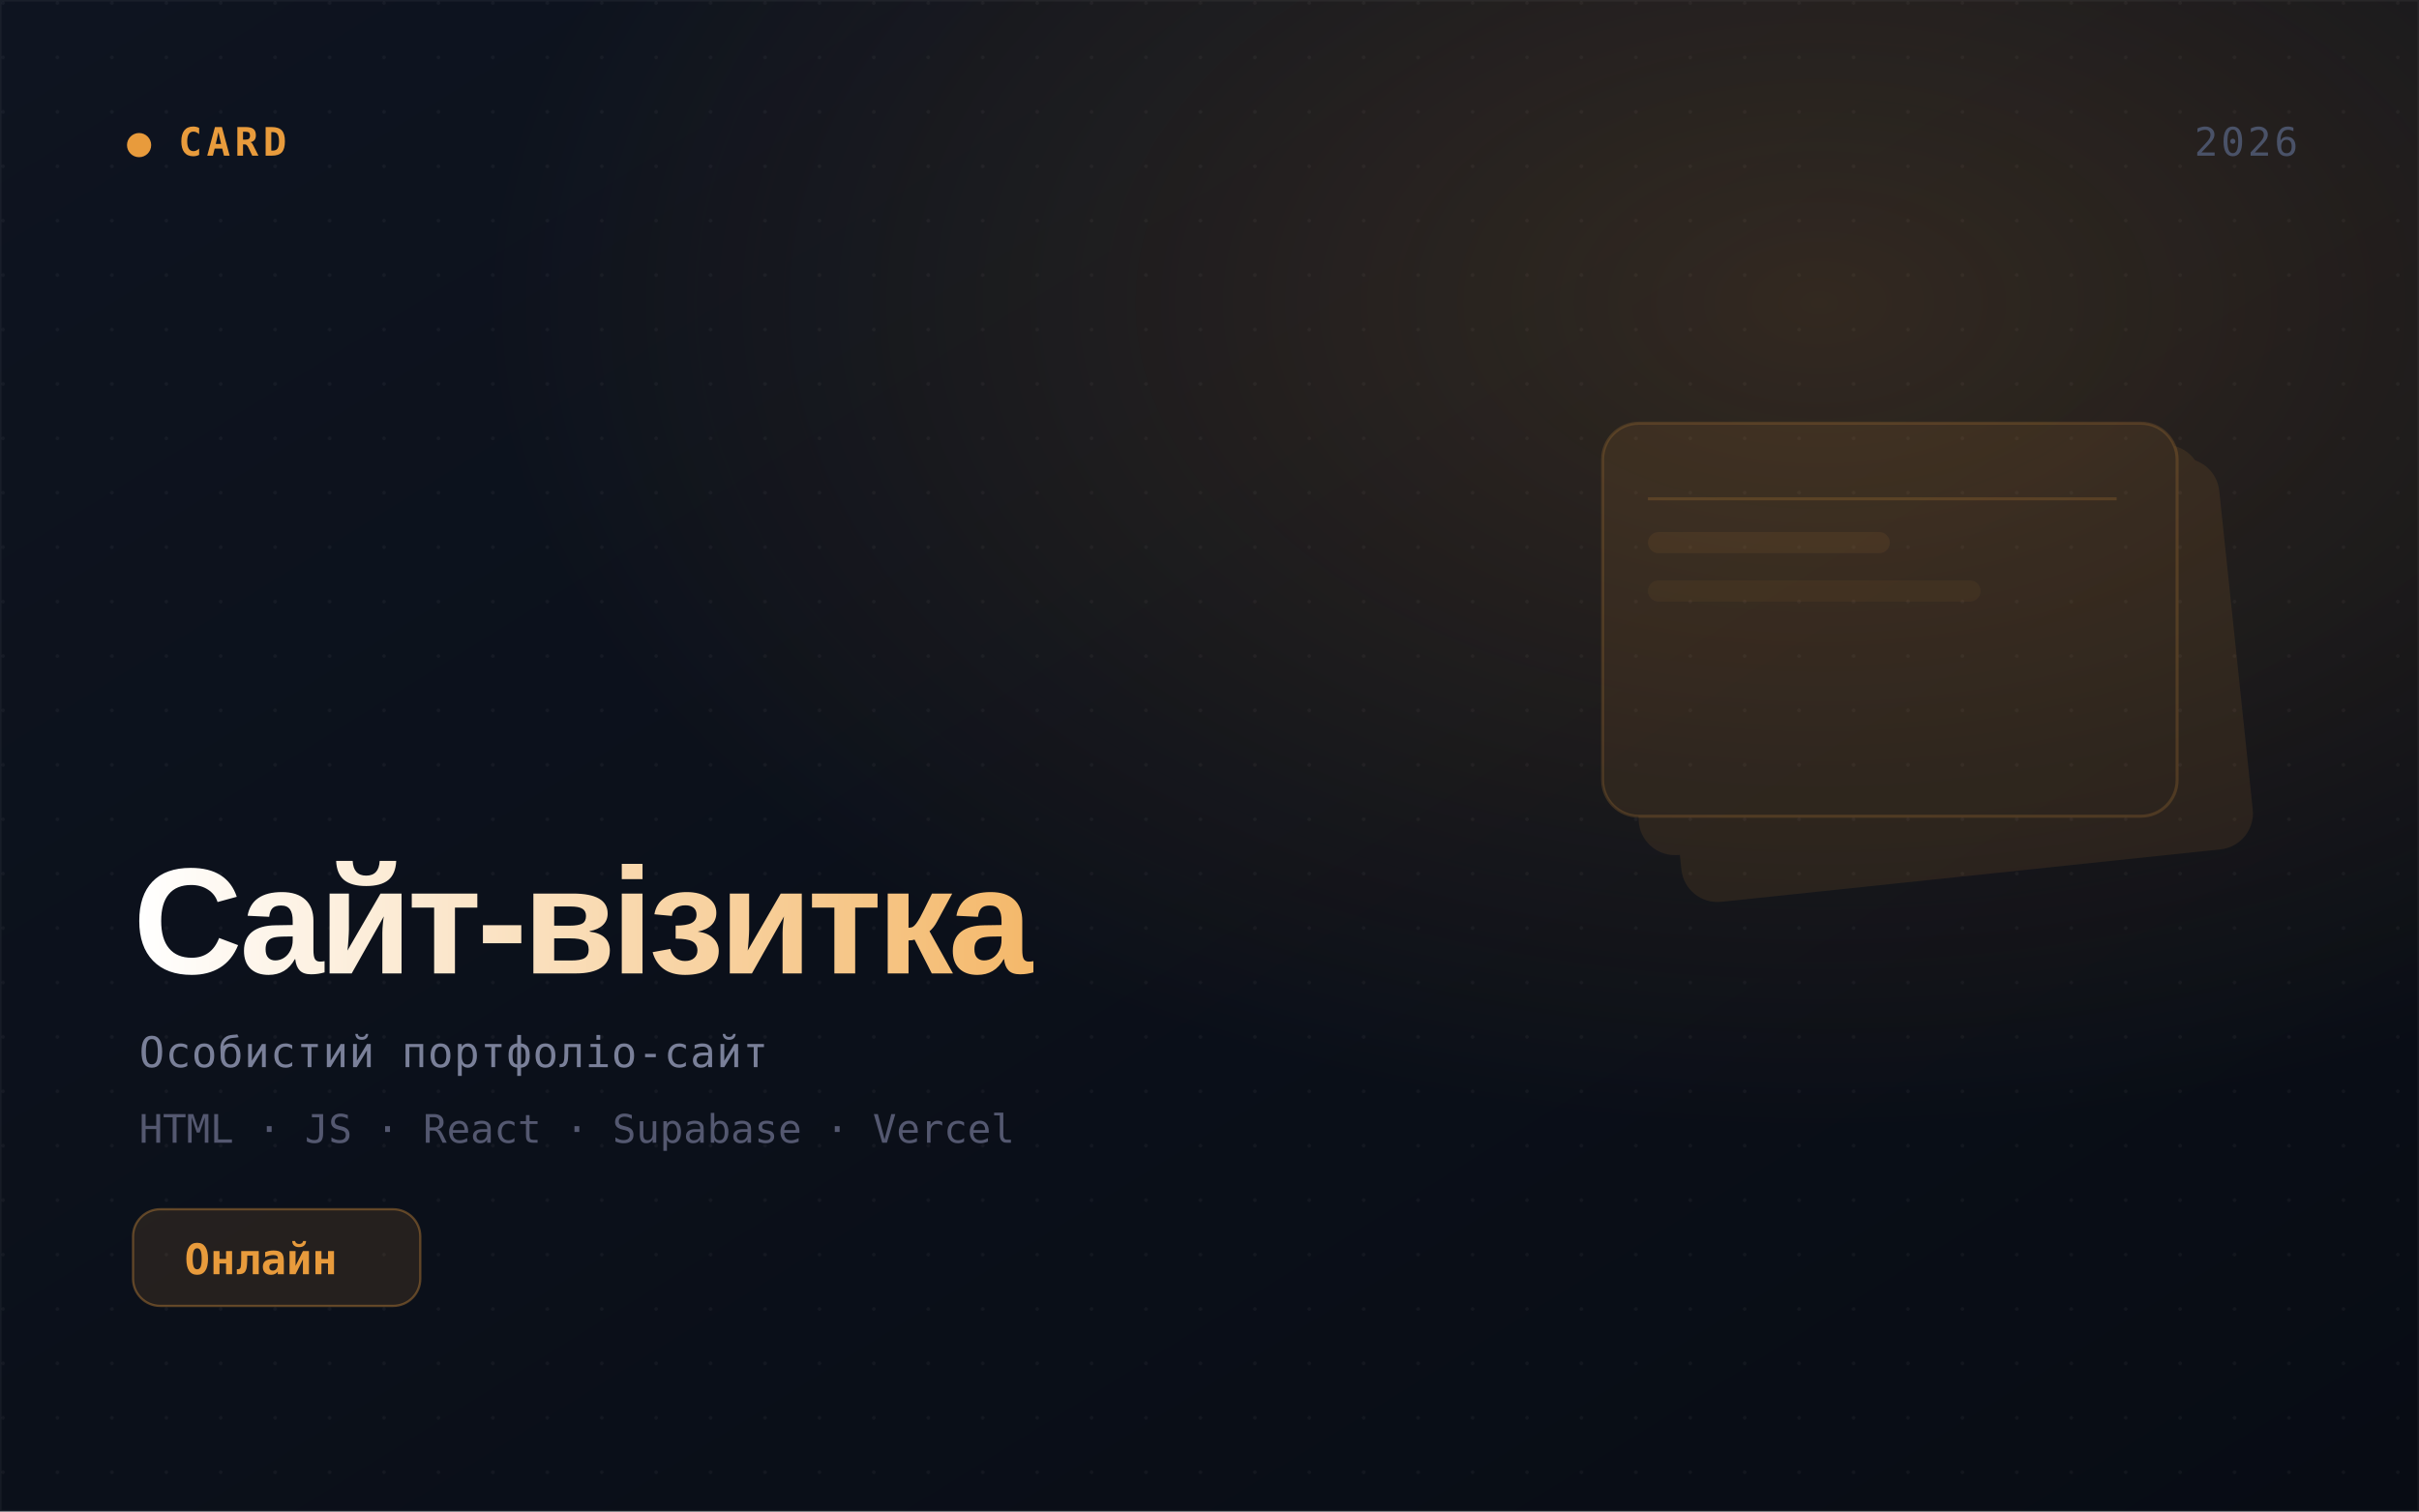
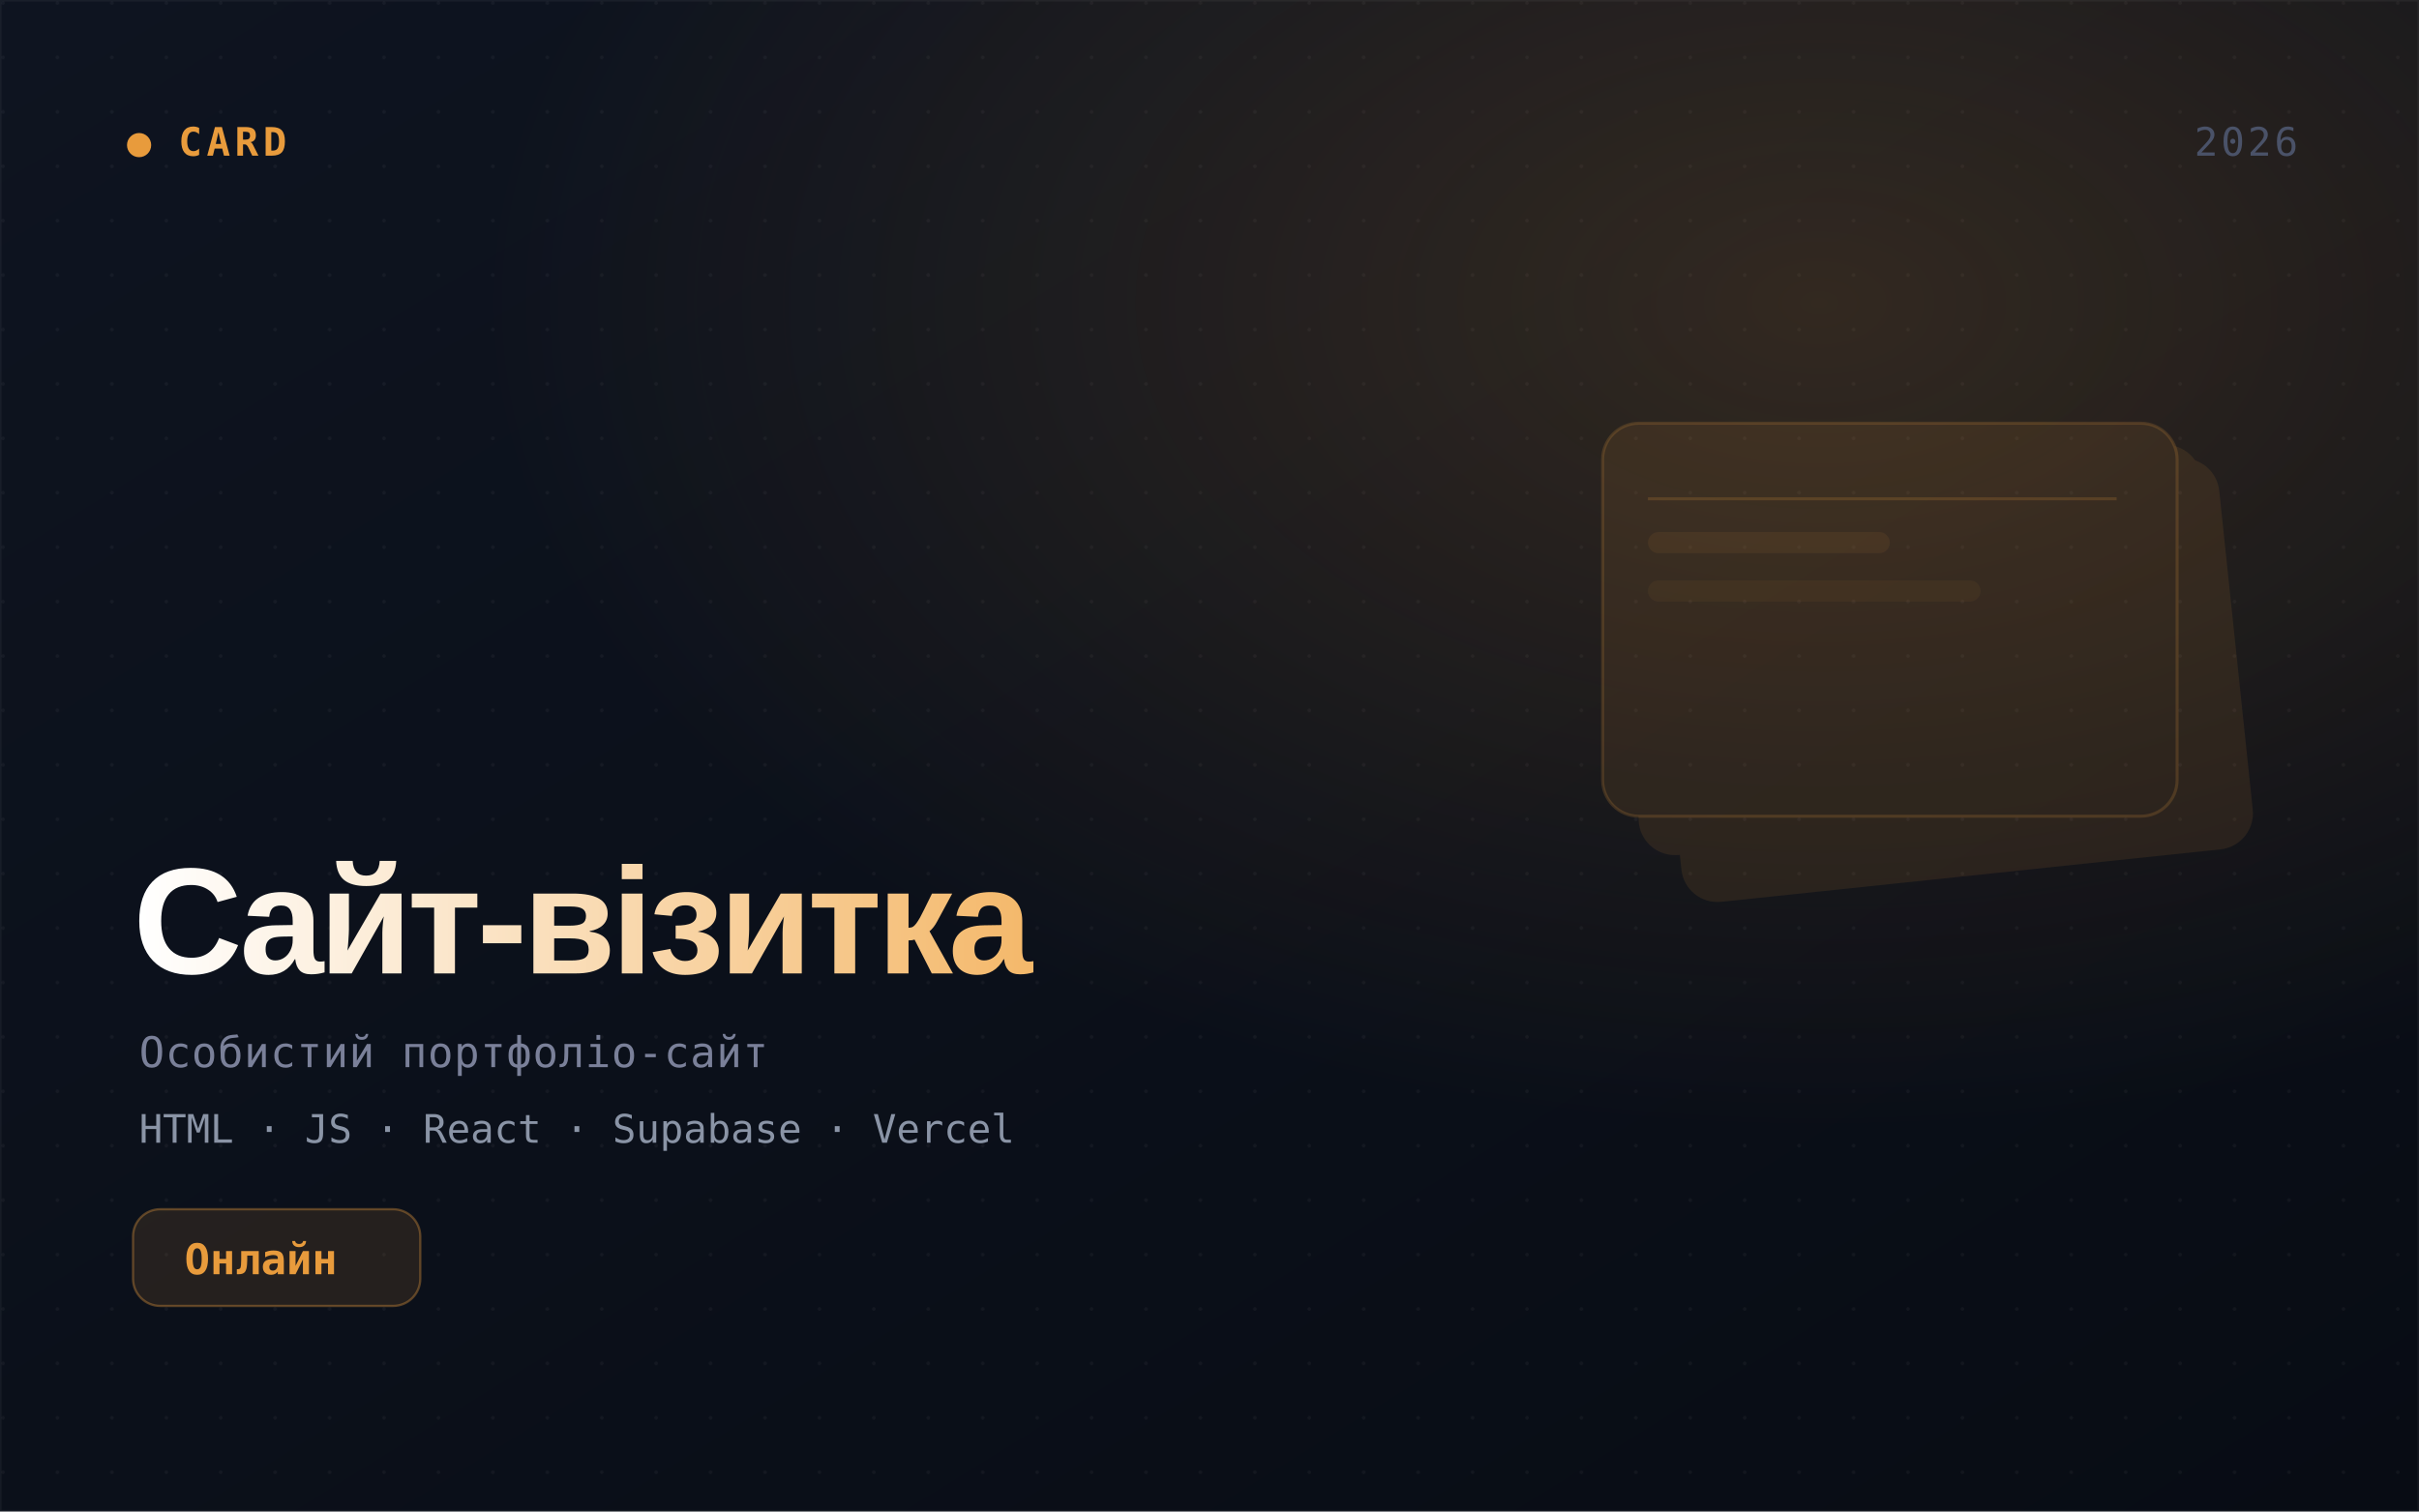
<svg xmlns="http://www.w3.org/2000/svg" width="1600" height="1000" viewBox="0 0 1600 1000" font-family="system-ui,Segoe UI,Arial,sans-serif">
  <defs>
    <linearGradient id="bg" x1="0" y1="0" x2="1" y2="1">
      <stop offset="0" stop-color="#0E1420" />
      <stop offset="1" stop-color="#080C14" />
    </linearGradient>
    <radialGradient id="glow" cx="0.75" cy="0.2" r="0.55">
      <stop offset="0" stop-color="#E89B3C" stop-opacity="0.18" />
      <stop offset="1" stop-color="#E89B3C" stop-opacity="0" />
    </radialGradient>
    <linearGradient id="title" x1="0" y1="0" x2="1" y2="0">
      <stop offset="0" stop-color="#FFFFFF" />
      <stop offset="1" stop-color="#F4B86A" />
    </linearGradient>
    <pattern id="dots" width="36" height="36" patternUnits="userSpaceOnUse">
      <circle cx="2" cy="2" r="1.2" fill="#FFFFFF" opacity="0.04" />
    </pattern>
  </defs>
  <rect width="1600" height="1000" fill="url(#bg)" />
  <rect width="1600" height="1000" fill="url(#dots)" />
  <rect width="1600" height="1000" fill="url(#glow)" />
  <g opacity="0.1">
    <rect x="1100" y="320" width="380" height="260" rx="24" fill="#E89B3C" transform="rotate(-6,1290,450)" />
    <rect x="1080" y="300" width="380" height="260" rx="24" fill="#E89B3C" transform="rotate(-2,1270,430)" />
    <rect x="1060" y="280" width="380" height="260" rx="24" fill="#E89B3C" />
  </g>
  <g opacity="0.18" fill="none" stroke="#E89B3C" stroke-width="2">
    <rect x="1060" y="280" width="380" height="260" rx="24" />
    <line x1="1090" y1="330" x2="1400" y2="330" />
    <rect x="1090" y="352" width="160" height="14" rx="7" fill="#E89B3C" stroke="none" opacity="0.4" />
    <rect x="1090" y="384" width="220" height="14" rx="7" fill="#E89B3C" stroke="none" opacity="0.3" />
  </g>
  <g font-family="JetBrains Mono,Consolas,monospace">
    <circle cx="92" cy="96" r="8" fill="#E89B3C" />
    <text x="118" y="103" font-size="26" letter-spacing="3" fill="#E89B3C" font-weight="600">CARD</text>
    <text x="1520" y="103" font-size="26" letter-spacing="2" fill="#4A5268" text-anchor="end">2026</text>
  </g>
  <text x="88" y="644" font-size="100" font-weight="700" letter-spacing="-3" fill="url(#title)">Сайт-візитка</text>
  <text x="92" y="706" font-family="JetBrains Mono,Consolas,monospace" font-size="28" fill="#7A8099" letter-spacing="0.5">Особистий портфоліо-сайт</text>
-   <text x="92" y="756" font-family="JetBrains Mono,Consolas,monospace" font-size="26" fill="#545870">HTML · JS · React · Supabase · Vercel</text>
+   <text x="92" y="756" font-family="JetBrains Mono,Consolas,monospace" font-size="26" fill="#8A94A6">HTML · JS · React · Supabase · Vercel</text>
  <rect x="88" y="800" width="190" height="64" rx="18" fill="#E89B3C" opacity="0.12" />
  <rect x="88" y="800" width="190" height="64" rx="18" fill="none" stroke="#E89B3C" stroke-opacity="0.35" stroke-width="1.5" />
  <text x="122" y="843" font-family="JetBrains Mono,Consolas,monospace" font-size="28" font-weight="600" fill="#E89B3C">Онлайн</text>
  <rect x="0.5" y="0.5" width="1599" height="999" fill="none" stroke="#FFFFFF" stroke-opacity="0.05" />
</svg>
